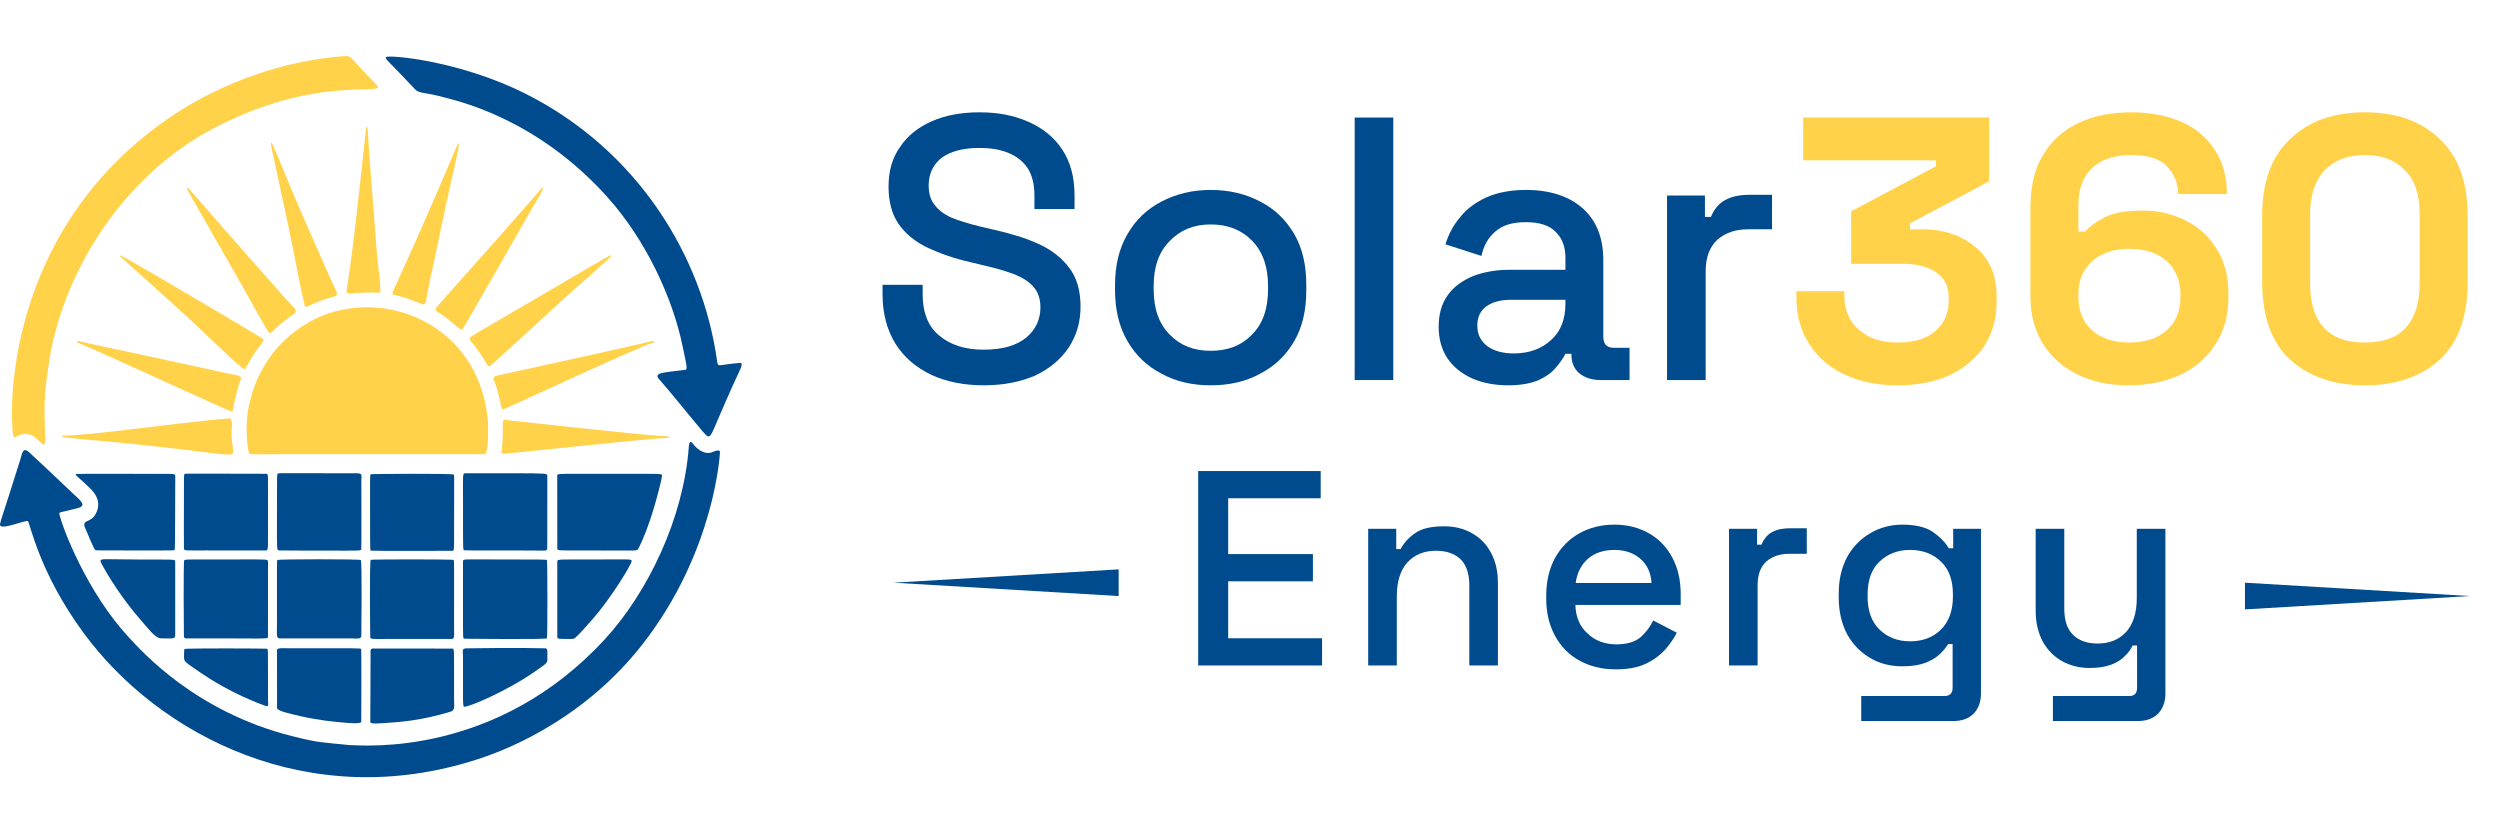
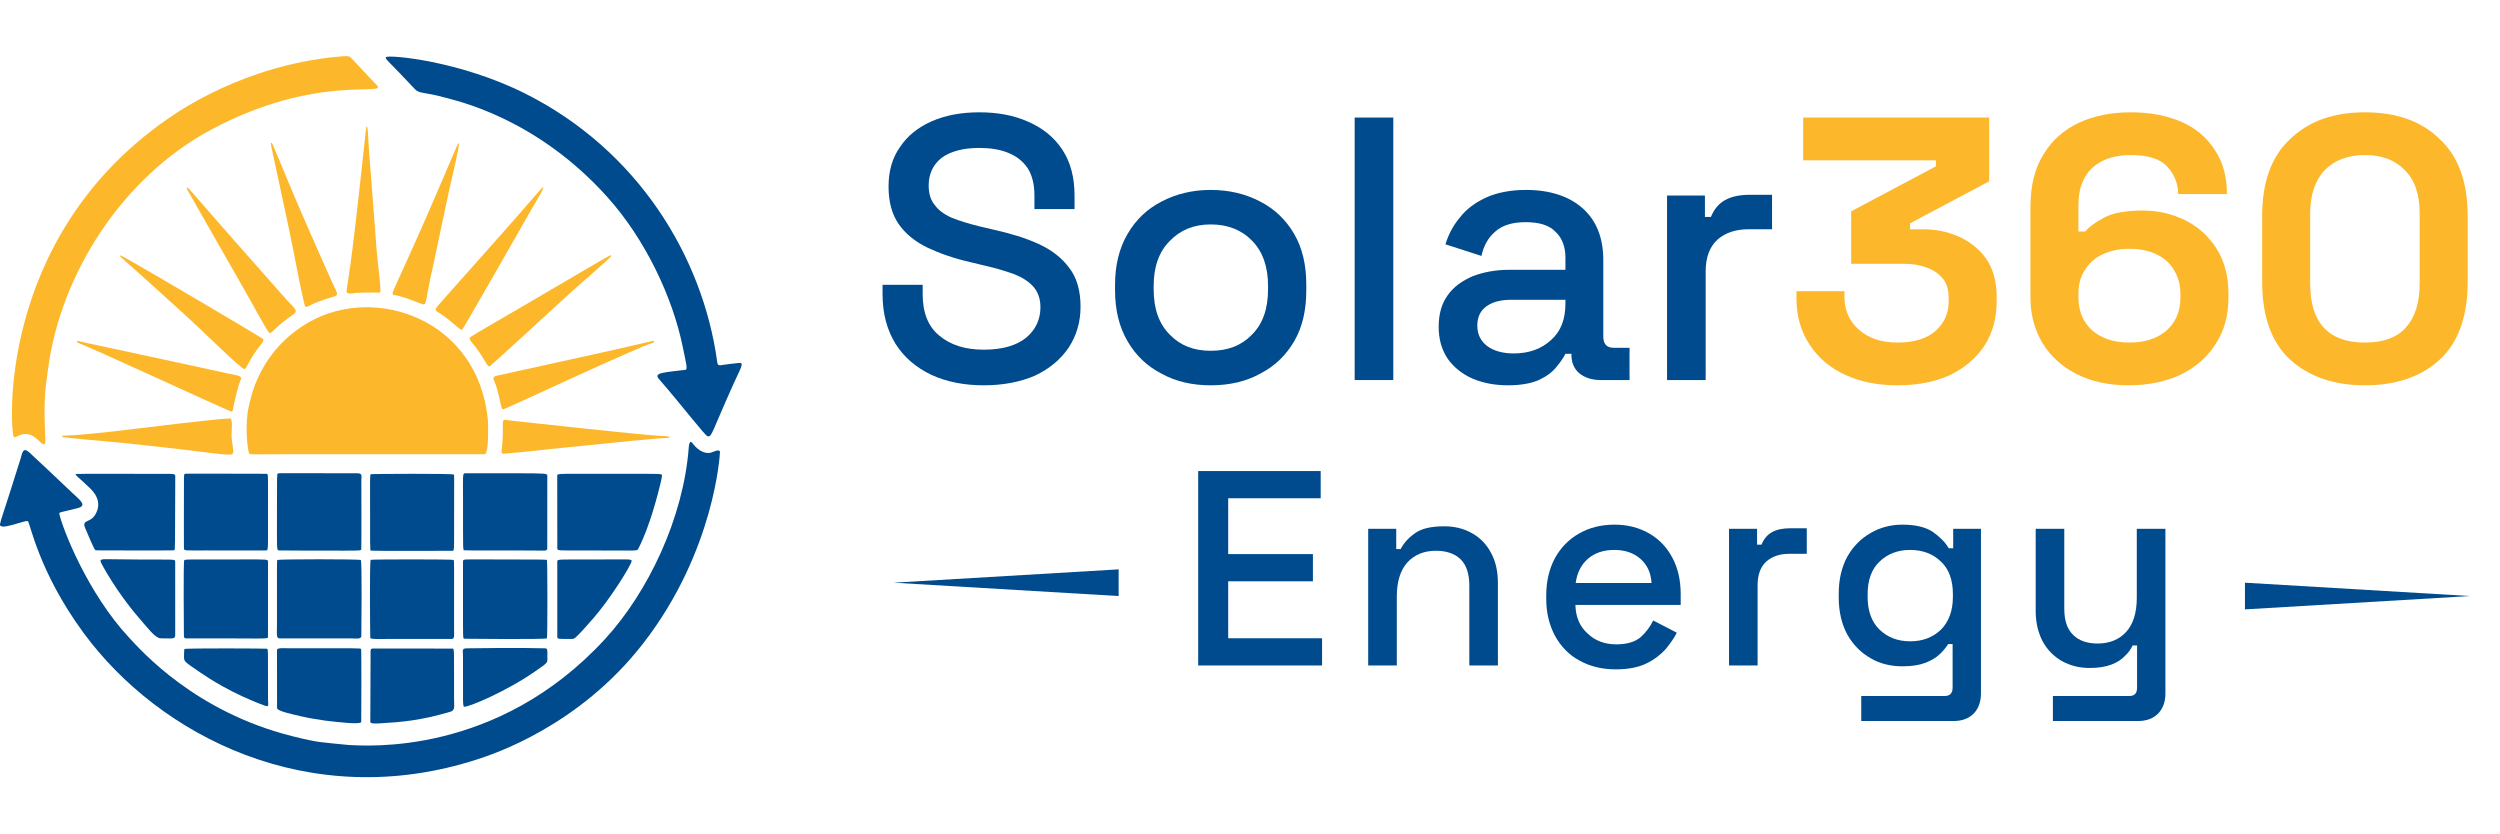
<svg xmlns="http://www.w3.org/2000/svg" width="105" height="35" viewBox="0 0 105 35" fill="none">
  <path d="M41.319 16.183C40.5 16.183 39.76 16.041 39.114 15.742C38.484 15.442 37.98 15.017 37.618 14.45C37.256 13.867 37.067 13.174 37.067 12.355V11.961H38.752V12.355C38.752 13.143 38.988 13.726 39.461 14.104C39.933 14.497 40.548 14.686 41.319 14.686C42.107 14.686 42.69 14.513 43.099 14.182C43.493 13.851 43.698 13.426 43.698 12.906C43.698 12.56 43.603 12.277 43.414 12.056C43.225 11.835 42.957 11.662 42.611 11.521C42.264 11.395 41.855 11.268 41.367 11.158L40.784 11.017C40.075 10.859 39.461 10.639 38.957 10.402C38.437 10.15 38.028 9.82 37.744 9.41C37.461 9.001 37.319 8.481 37.319 7.835C37.319 7.189 37.476 6.622 37.807 6.166C38.122 5.693 38.563 5.347 39.13 5.095C39.697 4.843 40.374 4.717 41.13 4.717C41.902 4.717 42.579 4.843 43.178 5.11C43.792 5.378 44.265 5.756 44.611 6.276C44.958 6.796 45.131 7.441 45.131 8.213V8.78H43.446V8.213C43.446 7.741 43.351 7.363 43.162 7.063C42.957 6.764 42.69 6.559 42.343 6.418C41.997 6.276 41.587 6.213 41.13 6.213C40.453 6.213 39.933 6.355 39.555 6.622C39.193 6.906 39.004 7.3 39.004 7.788C39.004 8.119 39.083 8.402 39.256 8.607C39.414 8.827 39.65 9.001 39.965 9.142C40.28 9.268 40.674 9.394 41.13 9.505L41.729 9.646C42.438 9.804 43.068 9.993 43.619 10.245C44.17 10.497 44.595 10.828 44.91 11.253C45.225 11.662 45.383 12.213 45.383 12.875C45.383 13.537 45.21 14.104 44.879 14.607C44.548 15.096 44.076 15.489 43.477 15.773C42.863 16.041 42.138 16.183 41.319 16.183Z" fill="#004B8D" />
  <path d="M50.848 16.183C50.077 16.183 49.383 16.025 48.785 15.694C48.171 15.379 47.698 14.922 47.352 14.324C47.005 13.726 46.832 13.017 46.832 12.198V11.961C46.832 11.143 47.005 10.434 47.352 9.835C47.698 9.237 48.171 8.78 48.785 8.465C49.383 8.15 50.077 7.977 50.848 7.977C51.636 7.977 52.329 8.15 52.927 8.465C53.541 8.78 54.014 9.237 54.361 9.835C54.707 10.434 54.864 11.143 54.864 11.961V12.198C54.864 13.017 54.707 13.726 54.361 14.324C54.014 14.922 53.541 15.379 52.927 15.694C52.329 16.025 51.636 16.183 50.848 16.183ZM50.848 14.733C51.573 14.733 52.14 14.513 52.581 14.056C53.038 13.6 53.258 12.97 53.258 12.15V12.009C53.258 11.206 53.038 10.575 52.596 10.119C52.156 9.662 51.573 9.426 50.848 9.426C50.139 9.426 49.572 9.662 49.132 10.119C48.675 10.575 48.454 11.206 48.454 12.009V12.15C48.454 12.97 48.675 13.6 49.132 14.056C49.572 14.513 50.139 14.733 50.848 14.733Z" fill="#004B8D" />
  <path d="M58.518 4.937H56.896V15.962H58.518V4.937Z" fill="#004B8D" />
  <path d="M63.338 16.183C62.787 16.183 62.283 16.088 61.842 15.899C61.417 15.71 61.054 15.427 60.802 15.064C60.55 14.686 60.424 14.245 60.424 13.726C60.424 13.19 60.55 12.749 60.802 12.402C61.054 12.04 61.417 11.788 61.858 11.599C62.314 11.426 62.818 11.332 63.385 11.332H65.748V10.828C65.748 10.386 65.622 10.008 65.338 9.741C65.071 9.457 64.645 9.331 64.078 9.331C63.527 9.331 63.102 9.457 62.803 9.725C62.503 9.977 62.314 10.323 62.22 10.749L60.708 10.261C60.834 9.851 61.039 9.457 61.322 9.127C61.59 8.78 61.952 8.512 62.425 8.292C62.881 8.087 63.448 7.977 64.094 7.977C65.102 7.977 65.905 8.245 66.472 8.749C67.055 9.268 67.339 9.993 67.339 10.938V14.135C67.339 14.45 67.48 14.607 67.78 14.607H68.441V15.962H67.228C66.866 15.962 66.567 15.867 66.331 15.678C66.11 15.489 66 15.222 66 14.907V14.86H65.748C65.669 15.017 65.543 15.206 65.37 15.411C65.197 15.631 64.96 15.805 64.63 15.962C64.299 16.104 63.874 16.183 63.338 16.183ZM63.574 14.844C64.22 14.844 64.74 14.655 65.149 14.277C65.559 13.915 65.748 13.395 65.748 12.749V12.591H63.48C63.055 12.591 62.708 12.67 62.44 12.859C62.173 13.048 62.047 13.316 62.047 13.678C62.047 14.04 62.188 14.324 62.456 14.529C62.724 14.733 63.102 14.844 63.574 14.844Z" fill="#004B8D" />
  <path d="M70.016 15.962V8.213H71.607V9.111H71.859C71.985 8.796 72.19 8.544 72.457 8.402C72.741 8.245 73.087 8.181 73.497 8.181H74.426V9.63H73.434C72.898 9.63 72.473 9.772 72.142 10.056C71.812 10.355 71.638 10.796 71.638 11.395V15.962H70.016Z" fill="#004B8D" />
-   <path d="M79.702 16.183C78.868 16.183 78.143 16.041 77.497 15.742C76.852 15.442 76.363 15.033 76.001 14.466C75.639 13.93 75.45 13.269 75.45 12.513V12.229H77.466V12.45C77.466 13.033 77.671 13.505 78.08 13.851C78.49 14.214 79.025 14.387 79.702 14.387C80.379 14.387 80.915 14.229 81.293 13.899C81.655 13.568 81.844 13.159 81.844 12.67V12.513C81.844 12.182 81.766 11.899 81.592 11.694C81.419 11.489 81.198 11.332 80.915 11.237C80.632 11.127 80.317 11.079 79.954 11.079H77.749V8.875L81.309 6.985V6.733H75.733V4.937H83.545V7.615L80.222 9.379V9.631H80.805C81.293 9.631 81.781 9.725 82.254 9.93C82.71 10.134 83.104 10.434 83.403 10.843C83.703 11.268 83.86 11.804 83.86 12.466V12.655C83.86 13.363 83.687 13.993 83.341 14.529C82.994 15.049 82.506 15.458 81.891 15.757C81.261 16.041 80.537 16.183 79.702 16.183Z" fill="#FFD24A" />
-   <path d="M89.404 16.183C88.57 16.183 87.829 16.025 87.215 15.71C86.601 15.395 86.113 14.954 85.782 14.403C85.451 13.851 85.278 13.206 85.278 12.481V8.717C85.278 7.819 85.451 7.079 85.829 6.481C86.176 5.898 86.68 5.457 87.31 5.158C87.955 4.858 88.68 4.717 89.499 4.717C90.318 4.717 91.027 4.858 91.641 5.126C92.239 5.394 92.696 5.788 93.027 6.307C93.373 6.827 93.531 7.441 93.531 8.15H91.483C91.483 7.709 91.326 7.331 91.027 7C90.727 6.67 90.208 6.512 89.499 6.512C88.79 6.512 88.255 6.701 87.861 7.063C87.483 7.426 87.294 7.945 87.294 8.591V9.725H87.577C87.751 9.52 88.034 9.316 88.396 9.127C88.759 8.938 89.294 8.843 90.003 8.843C90.649 8.843 91.231 8.985 91.783 9.253C92.318 9.52 92.759 9.914 93.09 10.434C93.421 10.954 93.594 11.584 93.594 12.324V12.513C93.594 13.237 93.421 13.883 93.074 14.418C92.728 14.986 92.239 15.411 91.609 15.726C90.979 16.025 90.239 16.183 89.404 16.183ZM89.436 14.387C90.097 14.387 90.617 14.214 91.011 13.867C91.389 13.521 91.578 13.064 91.578 12.481V12.355C91.578 11.961 91.483 11.631 91.31 11.347C91.153 11.064 90.901 10.843 90.586 10.686C90.255 10.528 89.877 10.45 89.436 10.45C89.011 10.45 88.633 10.528 88.302 10.686C87.971 10.843 87.735 11.064 87.562 11.347C87.373 11.631 87.294 11.961 87.294 12.355V12.481C87.294 13.064 87.483 13.521 87.861 13.867C88.255 14.214 88.774 14.387 89.436 14.387Z" fill="#FFD24A" />
-   <path d="M99.327 16.183C98.019 16.183 96.98 15.82 96.192 15.111C95.405 14.387 95.011 13.3 95.011 11.835V9.064C95.011 7.646 95.405 6.559 96.192 5.835C96.98 5.079 98.019 4.717 99.327 4.717C100.634 4.717 101.689 5.079 102.461 5.835C103.248 6.559 103.642 7.646 103.642 9.064V11.835C103.642 13.3 103.248 14.387 102.461 15.111C101.689 15.82 100.634 16.183 99.327 16.183ZM99.327 14.387C100.114 14.387 100.697 14.166 101.059 13.741C101.437 13.316 101.626 12.702 101.626 11.899V8.969C101.626 8.166 101.421 7.552 100.996 7.142C100.587 6.717 100.035 6.512 99.327 6.512C98.602 6.512 98.035 6.733 97.626 7.158C97.232 7.583 97.027 8.197 97.027 8.969V11.899C97.027 12.733 97.216 13.348 97.594 13.757C97.988 14.182 98.555 14.387 99.327 14.387Z" fill="#FFD24A" />
+   <path d="M79.702 16.183C78.868 16.183 78.143 16.041 77.497 15.742C76.852 15.442 76.363 15.033 76.001 14.466C75.639 13.93 75.45 13.269 75.45 12.513V12.229H77.466V12.45C77.466 13.033 77.671 13.505 78.08 13.851C78.49 14.214 79.025 14.387 79.702 14.387C80.379 14.387 80.915 14.229 81.293 13.899C81.655 13.568 81.844 13.159 81.844 12.67V12.513C81.844 12.182 81.766 11.899 81.592 11.694C81.419 11.489 81.198 11.332 80.915 11.237C80.632 11.127 80.317 11.079 79.954 11.079H77.749V8.875L81.309 6.985V6.733H75.733V4.937H83.545V7.615L80.222 9.379V9.631H80.805C81.293 9.631 81.781 9.725 82.254 9.93C82.71 10.134 83.104 10.434 83.403 10.843C83.703 11.268 83.86 11.804 83.86 12.466V12.655C83.86 13.363 83.687 13.993 83.341 14.529C82.994 15.049 82.506 15.458 81.891 15.757C81.261 16.041 80.537 16.183 79.702 16.183Z" fill="#FCB72B" />
+   <path d="M89.404 16.183C88.57 16.183 87.829 16.025 87.215 15.71C86.601 15.395 86.113 14.954 85.782 14.403C85.451 13.851 85.278 13.206 85.278 12.481V8.717C85.278 7.819 85.451 7.079 85.829 6.481C86.176 5.898 86.68 5.457 87.31 5.158C87.955 4.858 88.68 4.717 89.499 4.717C90.318 4.717 91.027 4.858 91.641 5.126C92.239 5.394 92.696 5.788 93.027 6.307C93.373 6.827 93.531 7.441 93.531 8.15H91.483C91.483 7.709 91.326 7.331 91.027 7C90.727 6.67 90.208 6.512 89.499 6.512C88.79 6.512 88.255 6.701 87.861 7.063C87.483 7.426 87.294 7.945 87.294 8.591V9.725H87.577C87.751 9.52 88.034 9.316 88.396 9.127C88.759 8.938 89.294 8.843 90.003 8.843C90.649 8.843 91.231 8.985 91.783 9.253C92.318 9.52 92.759 9.914 93.09 10.434C93.421 10.954 93.594 11.584 93.594 12.324V12.513C93.594 13.237 93.421 13.883 93.074 14.418C92.728 14.986 92.239 15.411 91.609 15.726C90.979 16.025 90.239 16.183 89.404 16.183ZM89.436 14.387C90.097 14.387 90.617 14.214 91.011 13.867C91.389 13.521 91.578 13.064 91.578 12.481V12.355C91.578 11.961 91.483 11.631 91.31 11.347C91.153 11.064 90.901 10.843 90.586 10.686C90.255 10.528 89.877 10.45 89.436 10.45C89.011 10.45 88.633 10.528 88.302 10.686C87.971 10.843 87.735 11.064 87.562 11.347C87.373 11.631 87.294 11.961 87.294 12.355V12.481C87.294 13.064 87.483 13.521 87.861 13.867C88.255 14.214 88.774 14.387 89.436 14.387Z" fill="#FCB72B" />
+   <path d="M99.327 16.183C98.019 16.183 96.98 15.82 96.192 15.111C95.405 14.387 95.011 13.3 95.011 11.835V9.064C95.011 7.646 95.405 6.559 96.192 5.835C96.98 5.079 98.019 4.717 99.327 4.717C100.634 4.717 101.689 5.079 102.461 5.835C103.248 6.559 103.642 7.646 103.642 9.064V11.835C103.642 13.3 103.248 14.387 102.461 15.111C101.689 15.82 100.634 16.183 99.327 16.183ZM99.327 14.387C100.114 14.387 100.697 14.166 101.059 13.741C101.437 13.316 101.626 12.702 101.626 11.899V8.969C101.626 8.166 101.421 7.552 100.996 7.142C100.587 6.717 100.035 6.512 99.327 6.512C98.602 6.512 98.035 6.733 97.626 7.158C97.232 7.583 97.027 8.197 97.027 8.969V11.899C97.027 12.733 97.216 13.348 97.594 13.757C97.988 14.182 98.555 14.387 99.327 14.387Z" fill="#FCB72B" />
  <path d="M50.324 27.95V19.784H55.469V20.927H51.584V23.272H55.142V24.415H51.584V26.807H55.527V27.95H50.324Z" fill="#004B8D" />
  <path d="M57.464 27.95V22.21H58.642V23.062H58.829C58.946 22.828 59.132 22.607 59.412 22.409C59.692 22.198 60.1 22.105 60.66 22.105C61.092 22.105 61.477 22.198 61.827 22.397C62.166 22.584 62.434 22.863 62.62 23.213C62.819 23.575 62.912 23.995 62.912 24.497V27.95H61.711V24.59C61.711 24.088 61.582 23.715 61.337 23.482C61.092 23.248 60.742 23.132 60.31 23.132C59.809 23.132 59.412 23.295 59.109 23.622C58.817 23.948 58.666 24.427 58.666 25.045V27.95H57.464Z" fill="#004B8D" />
  <path d="M67.859 28.113C67.275 28.113 66.774 27.985 66.33 27.74C65.899 27.507 65.56 27.157 65.315 26.713C65.07 26.258 64.942 25.745 64.942 25.15V25.01C64.942 24.403 65.07 23.89 65.304 23.447C65.549 23.003 65.887 22.653 66.319 22.408C66.75 22.163 67.24 22.035 67.812 22.035C68.36 22.035 68.85 22.163 69.27 22.408C69.679 22.642 70.005 22.98 70.239 23.423C70.472 23.855 70.589 24.368 70.589 24.952V25.407H66.167C66.179 25.92 66.354 26.317 66.68 26.608C66.995 26.912 67.404 27.063 67.882 27.063C68.337 27.063 68.675 26.958 68.909 26.76C69.13 26.562 69.305 26.328 69.434 26.06L70.425 26.573C70.32 26.795 70.157 27.017 69.959 27.262C69.749 27.495 69.48 27.705 69.142 27.868C68.804 28.032 68.372 28.113 67.859 28.113ZM66.179 24.485H69.364C69.34 24.053 69.177 23.715 68.897 23.47C68.617 23.225 68.255 23.097 67.8 23.097C67.345 23.097 66.972 23.225 66.692 23.47C66.412 23.715 66.237 24.053 66.179 24.485Z" fill="#004B8D" />
  <path d="M72.619 27.95V22.21H73.797V22.875H73.984C74.077 22.642 74.229 22.455 74.427 22.35C74.637 22.233 74.894 22.187 75.197 22.187H75.885V23.26H75.15C74.754 23.26 74.439 23.365 74.194 23.575C73.949 23.797 73.82 24.123 73.82 24.567V27.95H72.619Z" fill="#004B8D" />
  <path d="M77.227 25.103V24.928C77.227 24.322 77.355 23.808 77.589 23.377C77.834 22.945 78.16 22.618 78.569 22.385C78.965 22.152 79.42 22.035 79.899 22.035C80.459 22.035 80.89 22.14 81.194 22.35C81.485 22.56 81.707 22.782 81.847 23.027H82.034V22.21H83.2V29.128C83.2 29.478 83.095 29.758 82.897 29.968C82.687 30.178 82.407 30.283 82.045 30.283H78.172V29.233H81.672C81.894 29.233 82.01 29.117 82.01 28.883V27.052H81.824C81.73 27.192 81.614 27.343 81.462 27.483C81.299 27.635 81.1 27.752 80.844 27.845C80.599 27.938 80.284 27.985 79.899 27.985C79.42 27.985 78.965 27.88 78.569 27.647C78.16 27.413 77.834 27.087 77.589 26.655C77.355 26.223 77.227 25.698 77.227 25.103ZM80.225 26.935C80.75 26.935 81.182 26.772 81.52 26.445C81.847 26.118 82.022 25.652 82.022 25.068V24.963C82.022 24.368 81.859 23.902 81.52 23.587C81.182 23.26 80.75 23.097 80.225 23.097C79.712 23.097 79.28 23.26 78.942 23.587C78.604 23.902 78.44 24.368 78.44 24.963V25.068C78.44 25.652 78.604 26.118 78.942 26.445C79.28 26.772 79.712 26.935 80.225 26.935Z" fill="#004B8D" />
  <path d="M86.222 30.283V29.233H89.43C89.652 29.233 89.757 29.117 89.757 28.883V27.11H89.57C89.5 27.262 89.395 27.413 89.243 27.553C89.103 27.705 88.917 27.822 88.672 27.915C88.427 28.008 88.124 28.055 87.762 28.055C87.319 28.055 86.933 27.95 86.595 27.763C86.257 27.565 85.989 27.297 85.79 26.935C85.603 26.573 85.499 26.153 85.499 25.663V22.21H86.7V25.57C86.7 26.072 86.829 26.433 87.073 26.667C87.319 26.912 87.668 27.028 88.1 27.028C88.602 27.028 88.999 26.865 89.302 26.538C89.594 26.212 89.745 25.733 89.745 25.115V22.21H90.947V29.128C90.947 29.478 90.842 29.758 90.644 29.968C90.433 30.178 90.153 30.283 89.792 30.283H86.222Z" fill="#004B8D" />
  <path fill-rule="evenodd" clip-rule="evenodd" d="M37.53 24.473L46.983 23.913V25.034L37.53 24.473Z" fill="#004B8D" />
  <path fill-rule="evenodd" clip-rule="evenodd" d="M103.74 25.034L94.288 25.594V24.473L103.74 25.034Z" fill="#004B8D" />
  <path fill-rule="evenodd" clip-rule="evenodd" d="M14.666 31.292C15.348 31.314 20.872 31.783 25.414 26.837C27.206 24.885 28.709 21.771 28.93 18.768C28.931 18.75 28.952 18.466 29.067 18.592C29.125 18.656 29.379 19.048 29.794 19.024C29.916 19.017 30.222 18.818 30.238 18.986C30.241 19.019 30.034 23.136 27.007 27.032C24.306 30.508 20.71 31.677 20.067 31.886C12.972 34.194 6.665 30.869 3.518 26.593C1.608 23.998 1.261 21.926 1.168 21.887C1.045 21.837 -0.054 22.323 0.002 22.012C0.043 21.786 0.072 21.795 0.861 19.276C0.937 19.035 0.955 18.745 1.242 19.012C1.383 19.143 2.4 20.089 2.996 20.663C3.336 20.991 3.707 21.235 3.246 21.346C3.201 21.358 2.759 21.465 2.676 21.484C2.604 21.5 2.477 21.516 2.49 21.575C2.63 22.216 3.679 24.908 5.419 26.778C5.951 27.35 8.202 29.893 12.251 30.913C13.441 31.212 13.447 31.164 14.666 31.292Z" fill="#004B8D" />
-   <path fill-rule="evenodd" clip-rule="evenodd" d="M20.494 17.675C20.498 17.787 20.546 19.037 20.36 19.075C20.329 19.081 12.463 19.07 11.424 19.078C10.508 19.086 10.483 19.095 10.456 19.022C10.401 18.873 10.265 17.853 10.453 17.055C10.529 16.73 10.87 14.739 12.979 13.53C15.754 11.941 20.107 13.398 20.494 17.675Z" fill="#FFD24A" />
-   <path fill-rule="evenodd" clip-rule="evenodd" d="M1.971 15.85C1.75 17.279 1.979 18.581 1.874 18.651C1.719 18.755 1.44 18.041 0.84 18.273C0.638 18.351 0.631 18.395 0.575 18.34C0.448 18.214 -0.228 10.053 7.018 5.009C7.519 4.661 10.26 2.753 14.16 2.384C14.477 2.354 14.657 2.336 14.728 2.411C15.278 2.989 15.265 2.998 15.819 3.568C16.326 4.087 13.35 3.052 8.875 5.442C5.138 7.439 2.542 11.513 2.02 15.487C2.016 15.516 1.984 15.759 1.971 15.85Z" fill="#FFD24A" />
+   <path fill-rule="evenodd" clip-rule="evenodd" d="M20.494 17.675C20.498 17.787 20.546 19.037 20.36 19.075C20.329 19.081 12.463 19.07 11.424 19.078C10.508 19.086 10.483 19.095 10.456 19.022C10.401 18.873 10.265 17.853 10.453 17.055C10.529 16.73 10.87 14.739 12.979 13.53C15.754 11.941 20.107 13.398 20.494 17.675Z" fill="#FCB72B" />
+   <path fill-rule="evenodd" clip-rule="evenodd" d="M1.971 15.85C1.75 17.279 1.979 18.581 1.874 18.651C1.719 18.755 1.44 18.041 0.84 18.273C0.638 18.351 0.631 18.395 0.575 18.34C0.448 18.214 -0.228 10.053 7.018 5.009C7.519 4.661 10.26 2.753 14.16 2.384C14.477 2.354 14.657 2.336 14.728 2.411C15.278 2.989 15.265 2.998 15.819 3.568C16.326 4.087 13.35 3.052 8.875 5.442C5.138 7.439 2.542 11.513 2.02 15.487C2.016 15.516 1.984 15.759 1.971 15.85Z" fill="#FCB72B" />
  <path fill-rule="evenodd" clip-rule="evenodd" d="M30.407 15.319C30.459 15.312 30.938 15.247 31.054 15.242C31.269 15.233 31.096 15.482 30.812 16.112C29.859 18.235 29.908 18.343 29.722 18.325C29.619 18.315 28.608 16.984 27.675 15.919C27.442 15.653 27.859 15.647 28.787 15.533C28.896 15.52 28.809 15.223 28.677 14.576C28.246 12.462 27.096 10.05 25.523 8.292C22.487 4.9 19.089 4.213 18.627 4.083C17.867 3.869 17.609 3.939 17.436 3.754C16.322 2.557 16.148 2.473 16.213 2.4C16.311 2.29 19.297 2.539 22.081 3.941C26.769 6.302 29.511 10.749 30.122 15.195C30.149 15.389 30.219 15.343 30.407 15.319Z" fill="#004B8D" />
  <path fill-rule="evenodd" clip-rule="evenodd" d="M27.722 20.377C27.669 20.598 27.296 22.132 26.797 23.066C26.752 23.15 26.719 23.119 24.463 23.119C23.462 23.119 23.409 23.134 23.407 23.034C23.404 22.922 23.404 19.971 23.404 19.969C23.419 19.874 23.47 19.904 26.264 19.901C27.754 19.9 27.805 19.889 27.804 19.972C27.803 20.058 27.73 20.345 27.722 20.377Z" fill="#004B8D" />
  <path fill-rule="evenodd" clip-rule="evenodd" d="M19.446 25.402C19.446 23.724 19.443 23.725 19.446 23.579C19.448 23.475 19.502 23.496 20.285 23.495C22.953 23.495 22.955 23.503 22.97 23.521C22.997 23.555 22.999 26.775 22.97 26.81C22.927 26.863 19.493 26.828 19.491 26.827C19.442 26.809 19.445 26.788 19.446 25.402Z" fill="#004B8D" />
  <path fill-rule="evenodd" clip-rule="evenodd" d="M15.783 26.837C15.764 26.837 15.566 26.833 15.552 26.794C15.548 26.784 15.514 23.561 15.57 23.513C15.598 23.49 19.011 23.483 19.048 23.519C19.085 23.555 19.067 23.567 19.071 26.459C19.071 26.612 19.102 26.832 18.989 26.835C18.864 26.838 16.963 26.832 15.783 26.837Z" fill="#004B8D" />
  <path fill-rule="evenodd" clip-rule="evenodd" d="M14.774 26.813C11.989 26.811 11.991 26.817 11.749 26.813C11.592 26.811 11.632 26.665 11.633 26.204C11.637 23.559 11.621 23.552 11.653 23.518C11.685 23.483 15.111 23.476 15.155 23.522C15.21 23.581 15.179 26.459 15.176 26.715C15.174 26.858 14.934 26.813 14.774 26.813Z" fill="#004B8D" />
  <path fill-rule="evenodd" clip-rule="evenodd" d="M7.859 26.813C7.847 26.811 7.725 26.841 7.724 26.714C7.722 26.46 7.697 23.593 7.737 23.535C7.769 23.488 7.785 23.497 10.236 23.496C11.207 23.495 11.248 23.49 11.257 23.578C11.257 23.58 11.259 26.675 11.255 26.753C11.248 26.856 11.18 26.803 7.859 26.813Z" fill="#004B8D" />
  <path fill-rule="evenodd" clip-rule="evenodd" d="M15.026 19.878C15.234 19.894 15.177 19.979 15.177 20.19C15.178 20.42 15.186 23.022 15.173 23.07C15.154 23.137 15.124 23.127 13.694 23.126C13.535 23.126 11.8 23.125 11.711 23.118C11.615 23.109 11.633 23.057 11.633 21.502C11.632 19.924 11.629 19.906 11.671 19.888C11.725 19.864 11.726 19.877 15.026 19.878Z" fill="#004B8D" />
  <path fill-rule="evenodd" clip-rule="evenodd" d="M21.581 19.877C22.939 19.878 22.979 19.887 22.987 19.971C22.987 19.978 22.986 22.991 22.985 23.033C22.983 23.145 22.869 23.126 22.734 23.125C21.502 23.111 19.534 23.128 19.49 23.112C19.444 23.096 19.447 23.075 19.447 21.028C19.447 19.945 19.423 19.89 19.53 19.877C19.538 19.876 21.094 19.876 21.581 19.877Z" fill="#004B8D" />
  <path fill-rule="evenodd" clip-rule="evenodd" d="M3.582 22.19C3.575 22.165 3.56 22.142 3.553 22.117C3.471 21.805 3.818 21.977 4.028 21.568C4.359 20.926 3.762 20.498 3.604 20.34C3.375 20.113 3.141 19.952 3.184 19.908C3.2 19.891 6.126 19.902 6.382 19.903C7.284 19.906 7.361 19.869 7.361 20.008C7.356 23.079 7.355 23.097 7.32 23.11C7.273 23.129 4.041 23.115 4.039 23.115C3.986 23.108 3.967 23.103 3.582 22.19Z" fill="#004B8D" />
  <path fill-rule="evenodd" clip-rule="evenodd" d="M19.074 20.518C19.068 23.073 19.092 23.105 19.022 23.133C19.014 23.137 15.607 23.144 15.575 23.127C15.537 23.107 15.543 23.09 15.543 20.19C15.543 20.168 15.543 19.93 15.575 19.914C15.589 19.907 19.015 19.878 19.063 19.933C19.079 19.951 19.075 20.105 19.074 20.518Z" fill="#004B8D" />
  <path fill-rule="evenodd" clip-rule="evenodd" d="M7.724 21.174C7.723 19.94 7.721 19.928 7.756 19.907C7.778 19.892 7.78 19.892 8.795 19.894C10.918 19.898 11.184 19.896 11.207 19.901C11.268 19.915 11.257 19.946 11.256 21.502C11.255 23.054 11.279 23.117 11.173 23.119C10.903 23.124 8.886 23.119 8.687 23.118C7.786 23.116 7.727 23.143 7.725 23.032C7.72 22.867 7.724 21.323 7.724 21.174Z" fill="#004B8D" />
  <path fill-rule="evenodd" clip-rule="evenodd" d="M13.655 30.265C13.343 30.213 13.11 30.191 12.646 30.085C12.234 29.99 11.648 29.864 11.636 29.741C11.632 29.703 11.632 27.315 11.634 27.297C11.643 27.201 11.878 27.226 12.145 27.227C15.117 27.232 15.138 27.213 15.167 27.263C15.186 27.298 15.176 30.308 15.172 30.323C15.138 30.445 14.143 30.324 13.655 30.265Z" fill="#004B8D" />
  <path fill-rule="evenodd" clip-rule="evenodd" d="M15.961 30.38C15.897 30.38 15.565 30.416 15.553 30.326C15.549 30.294 15.563 27.674 15.564 27.443C15.565 27.417 15.537 27.244 15.64 27.239C15.687 27.237 19.004 27.236 19.02 27.242C19.082 27.265 19.069 27.292 19.071 29.339C19.071 29.675 19.124 29.831 18.919 29.892C17.675 30.262 16.846 30.331 15.961 30.38Z" fill="#004B8D" />
  <path fill-rule="evenodd" clip-rule="evenodd" d="M24.473 26.47C24.143 26.819 24.125 26.833 24.031 26.834C23.451 26.84 23.409 26.841 23.406 26.752C23.405 26.705 23.403 23.616 23.406 23.578C23.416 23.478 23.47 23.5 25.039 23.498C26.461 23.497 26.552 23.464 26.525 23.581C26.479 23.783 25.644 25.136 24.916 25.973C24.77 26.14 24.509 26.43 24.473 26.47Z" fill="#004B8D" />
  <path fill-rule="evenodd" clip-rule="evenodd" d="M6.742 26.81C6.498 26.789 6.18 26.343 5.822 25.934C4.933 24.916 4.236 23.663 4.224 23.579C4.205 23.438 4.307 23.496 5.986 23.501C7.297 23.506 7.352 23.481 7.358 23.579C7.359 23.588 7.362 26.511 7.359 26.678C7.357 26.857 7.233 26.809 6.742 26.81Z" fill="#004B8D" />
  <path fill-rule="evenodd" clip-rule="evenodd" d="M19.447 29.412C19.447 28.792 19.446 28.173 19.446 27.553C19.446 27.333 19.381 27.233 19.601 27.23C19.866 27.226 21.829 27.196 22.914 27.23C23.017 27.233 22.988 27.454 22.988 27.553C22.987 27.755 23.039 27.799 22.794 27.973C22.687 28.05 22.688 28.046 22.581 28.123C21.338 29.018 19.614 29.735 19.485 29.681C19.452 29.667 19.447 29.434 19.447 29.412Z" fill="#004B8D" />
  <path fill-rule="evenodd" clip-rule="evenodd" d="M7.729 27.626C7.729 27.596 7.728 27.277 7.748 27.259C7.792 27.217 11.188 27.236 11.215 27.246C11.265 27.263 11.255 27.286 11.257 29.375C11.257 29.574 11.319 29.709 11.133 29.641C9.723 29.128 8.745 28.473 8.386 28.227C7.765 27.801 7.743 27.794 7.729 27.626Z" fill="#004B8D" />
-   <path fill-rule="evenodd" clip-rule="evenodd" d="M9.591 15.69C9.858 15.747 10.144 15.774 10.129 15.889C10.115 15.988 10.041 15.966 9.803 17.091C9.773 17.235 9.797 17.321 9.663 17.265C8.971 16.979 3.751 14.56 3.28 14.4C3.274 14.398 3.146 14.286 3.32 14.33C3.818 14.455 3.822 14.432 9.591 15.69Z" fill="#FFD24A" />
-   <path fill-rule="evenodd" clip-rule="evenodd" d="M6.488 18.745C6.277 18.716 4.897 18.577 4.652 18.555C4.491 18.541 2.665 18.379 2.642 18.36C2.53 18.267 2.688 18.308 3.103 18.279C4.105 18.207 5.524 18.03 5.734 18.004C6.044 17.966 8.725 17.633 9.624 17.574C9.693 17.57 9.762 17.58 9.734 18.04C9.705 18.537 9.766 18.532 9.797 18.951C9.817 19.218 9.631 19.093 6.488 18.745Z" fill="#FFD24A" />
-   <path fill-rule="evenodd" clip-rule="evenodd" d="M7.571 13.045C7.144 12.649 5.823 11.464 5.726 11.378C5.052 10.78 5.004 10.758 5.055 10.728C5.098 10.704 8.526 12.731 8.826 12.908C9.002 13.012 10.937 14.156 11.024 14.217C11.165 14.314 10.899 14.48 10.571 15.021C10.409 15.289 10.328 15.488 10.276 15.5C10.145 15.532 8.658 14.021 7.571 13.045Z" fill="#FFD24A" />
-   <path fill-rule="evenodd" clip-rule="evenodd" d="M8.224 8.596C7.89 7.992 7.875 8 7.857 7.943C7.78 7.688 7.979 7.998 9.835 10.098C10.001 10.286 11.885 12.417 11.91 12.447C12.348 12.95 12.57 13.034 12.313 13.21C11.552 13.733 11.428 14.009 11.318 13.987C11.246 13.973 10.468 12.507 10.071 11.833C9.919 11.576 9.929 11.571 8.224 8.596Z" fill="#FFD24A" />
-   <path fill-rule="evenodd" clip-rule="evenodd" d="M24.098 12.166C23.817 12.424 20.607 15.373 20.575 15.384C20.455 15.425 20.435 15.191 19.983 14.587C19.824 14.377 19.648 14.227 19.757 14.156C20.163 13.892 20.173 13.914 24.976 11.094C25.624 10.713 25.682 10.688 25.672 10.75C25.662 10.814 24.226 12.055 24.098 12.166Z" fill="#FFD24A" />
-   <path fill-rule="evenodd" clip-rule="evenodd" d="M22.096 9.188C21.962 9.43 19.467 13.796 19.415 13.841C19.334 13.912 19.006 13.485 18.384 13.104C18.191 12.985 18.333 12.927 18.68 12.512C18.785 12.387 21.172 9.727 22.05 8.708C22.107 8.642 22.741 7.907 22.777 7.884C22.933 7.787 22.623 8.272 22.282 8.863C22.134 9.119 22.111 9.162 22.096 9.188Z" fill="#FFD24A" />
-   <path fill-rule="evenodd" clip-rule="evenodd" d="M12.738 12.569C12.655 12.224 12.572 11.797 12.559 11.729C12.138 9.573 12.127 9.579 11.67 7.433C11.38 6.073 11.327 5.95 11.424 6.011C11.441 6.022 11.921 7.185 11.963 7.287C12.879 9.505 13.789 11.477 13.925 11.799C14.099 12.21 14.27 12.385 14.049 12.448C13.019 12.741 12.963 12.912 12.834 12.883C12.8 12.876 12.743 12.595 12.738 12.569Z" fill="#FFD24A" />
-   <path fill-rule="evenodd" clip-rule="evenodd" d="M18.072 11.693C17.872 12.706 17.9 12.727 17.827 12.777C17.752 12.829 17.502 12.635 16.72 12.422C16.547 12.374 16.5 12.421 16.488 12.318C16.477 12.209 17.152 10.946 19.152 6.221C19.533 5.32 18.936 7.545 18.635 9.074C18.607 9.22 18.594 9.214 18.251 10.892C18.168 11.295 18.087 11.63 18.072 11.693Z" fill="#FFD24A" />
-   <path fill-rule="evenodd" clip-rule="evenodd" d="M22.953 15.319C27.065 14.423 27.057 14.391 27.416 14.32C27.489 14.305 27.492 14.38 27.419 14.399C26.87 14.537 21.302 17.147 21.147 17.19C21.031 17.223 21.047 16.905 20.853 16.256C20.765 15.96 20.598 15.834 20.895 15.772C21.198 15.71 22.788 15.356 22.953 15.319Z" fill="#FFD24A" />
-   <path fill-rule="evenodd" clip-rule="evenodd" d="M23.132 18.857C21.94 18.994 21.15 19.062 21.115 19.053C21.059 19.039 21.067 18.959 21.068 18.95C21.124 18.367 21.119 18.37 21.118 17.784C21.118 17.565 21.221 17.64 21.438 17.663C21.942 17.719 26.801 18.254 27.738 18.309C27.79 18.312 28.117 18.304 28.112 18.37C28.109 18.416 28.076 18.36 26.77 18.492C24.95 18.676 24.953 18.677 23.132 18.857Z" fill="#FFD24A" />
-   <path fill-rule="evenodd" clip-rule="evenodd" d="M14.917 12.303C14.903 12.304 14.542 12.384 14.556 12.244C14.601 11.758 14.693 11.77 15.288 6.194C15.295 6.126 15.377 5.36 15.381 5.349C15.458 5.126 15.469 5.988 15.503 6.411C15.645 8.162 15.772 9.898 15.794 10.201C15.867 11.202 16.035 12.228 15.96 12.276C15.889 12.321 15.88 12.256 14.917 12.303Z" fill="#FFD24A" />
+   <path fill-rule="evenodd" clip-rule="evenodd" d="M9.591 15.69C9.858 15.747 10.144 15.774 10.129 15.889C10.115 15.988 10.041 15.966 9.803 17.091C9.773 17.235 9.797 17.321 9.663 17.265C8.971 16.979 3.751 14.56 3.28 14.4C3.274 14.398 3.146 14.286 3.32 14.33C3.818 14.455 3.822 14.432 9.591 15.69Z" fill="#FCB72B" />
+   <path fill-rule="evenodd" clip-rule="evenodd" d="M6.488 18.745C6.277 18.716 4.897 18.577 4.652 18.555C4.491 18.541 2.665 18.379 2.642 18.36C2.53 18.267 2.688 18.308 3.103 18.279C4.105 18.207 5.524 18.03 5.734 18.004C6.044 17.966 8.725 17.633 9.624 17.574C9.693 17.57 9.762 17.58 9.734 18.04C9.705 18.537 9.766 18.532 9.797 18.951C9.817 19.218 9.631 19.093 6.488 18.745Z" fill="#FCB72B" />
+   <path fill-rule="evenodd" clip-rule="evenodd" d="M7.571 13.045C7.144 12.649 5.823 11.464 5.726 11.378C5.052 10.78 5.004 10.758 5.055 10.728C5.098 10.704 8.526 12.731 8.826 12.908C9.002 13.012 10.937 14.156 11.024 14.217C11.165 14.314 10.899 14.48 10.571 15.021C10.409 15.289 10.328 15.488 10.276 15.5C10.145 15.532 8.658 14.021 7.571 13.045Z" fill="#FCB72B" />
+   <path fill-rule="evenodd" clip-rule="evenodd" d="M8.224 8.596C7.89 7.992 7.875 8 7.857 7.943C7.78 7.688 7.979 7.998 9.835 10.098C10.001 10.286 11.885 12.417 11.91 12.447C12.348 12.95 12.57 13.034 12.313 13.21C11.552 13.733 11.428 14.009 11.318 13.987C11.246 13.973 10.468 12.507 10.071 11.833C9.919 11.576 9.929 11.571 8.224 8.596Z" fill="#FCB72B" />
+   <path fill-rule="evenodd" clip-rule="evenodd" d="M24.098 12.166C23.817 12.424 20.607 15.373 20.575 15.384C20.455 15.425 20.435 15.191 19.983 14.587C19.824 14.377 19.648 14.227 19.757 14.156C20.163 13.892 20.173 13.914 24.976 11.094C25.624 10.713 25.682 10.688 25.672 10.75C25.662 10.814 24.226 12.055 24.098 12.166Z" fill="#FCB72B" />
+   <path fill-rule="evenodd" clip-rule="evenodd" d="M22.096 9.188C21.962 9.43 19.467 13.796 19.415 13.841C19.334 13.912 19.006 13.485 18.384 13.104C18.191 12.985 18.333 12.927 18.68 12.512C18.785 12.387 21.172 9.727 22.05 8.708C22.107 8.642 22.741 7.907 22.777 7.884C22.933 7.787 22.623 8.272 22.282 8.863C22.134 9.119 22.111 9.162 22.096 9.188Z" fill="#FCB72B" />
+   <path fill-rule="evenodd" clip-rule="evenodd" d="M12.738 12.569C12.655 12.224 12.572 11.797 12.559 11.729C12.138 9.573 12.127 9.579 11.67 7.433C11.38 6.073 11.327 5.95 11.424 6.011C11.441 6.022 11.921 7.185 11.963 7.287C12.879 9.505 13.789 11.477 13.925 11.799C14.099 12.21 14.27 12.385 14.049 12.448C13.019 12.741 12.963 12.912 12.834 12.883C12.8 12.876 12.743 12.595 12.738 12.569Z" fill="#FCB72B" />
+   <path fill-rule="evenodd" clip-rule="evenodd" d="M18.072 11.693C17.872 12.706 17.9 12.727 17.827 12.777C17.752 12.829 17.502 12.635 16.72 12.422C16.547 12.374 16.5 12.421 16.488 12.318C16.477 12.209 17.152 10.946 19.152 6.221C19.533 5.32 18.936 7.545 18.635 9.074C18.607 9.22 18.594 9.214 18.251 10.892C18.168 11.295 18.087 11.63 18.072 11.693Z" fill="#FCB72B" />
+   <path fill-rule="evenodd" clip-rule="evenodd" d="M22.953 15.319C27.065 14.423 27.057 14.391 27.416 14.32C27.489 14.305 27.492 14.38 27.419 14.399C26.87 14.537 21.302 17.147 21.147 17.19C21.031 17.223 21.047 16.905 20.853 16.256C20.765 15.96 20.598 15.834 20.895 15.772C21.198 15.71 22.788 15.356 22.953 15.319Z" fill="#FCB72B" />
+   <path fill-rule="evenodd" clip-rule="evenodd" d="M23.132 18.857C21.94 18.994 21.15 19.062 21.115 19.053C21.059 19.039 21.067 18.959 21.068 18.95C21.124 18.367 21.119 18.37 21.118 17.784C21.118 17.565 21.221 17.64 21.438 17.663C21.942 17.719 26.801 18.254 27.738 18.309C27.79 18.312 28.117 18.304 28.112 18.37C28.109 18.416 28.076 18.36 26.77 18.492C24.95 18.676 24.953 18.677 23.132 18.857Z" fill="#FCB72B" />
+   <path fill-rule="evenodd" clip-rule="evenodd" d="M14.917 12.303C14.903 12.304 14.542 12.384 14.556 12.244C14.601 11.758 14.693 11.77 15.288 6.194C15.295 6.126 15.377 5.36 15.381 5.349C15.458 5.126 15.469 5.988 15.503 6.411C15.645 8.162 15.772 9.898 15.794 10.201C15.867 11.202 16.035 12.228 15.96 12.276C15.889 12.321 15.88 12.256 14.917 12.303Z" fill="#FCB72B" />
</svg>
